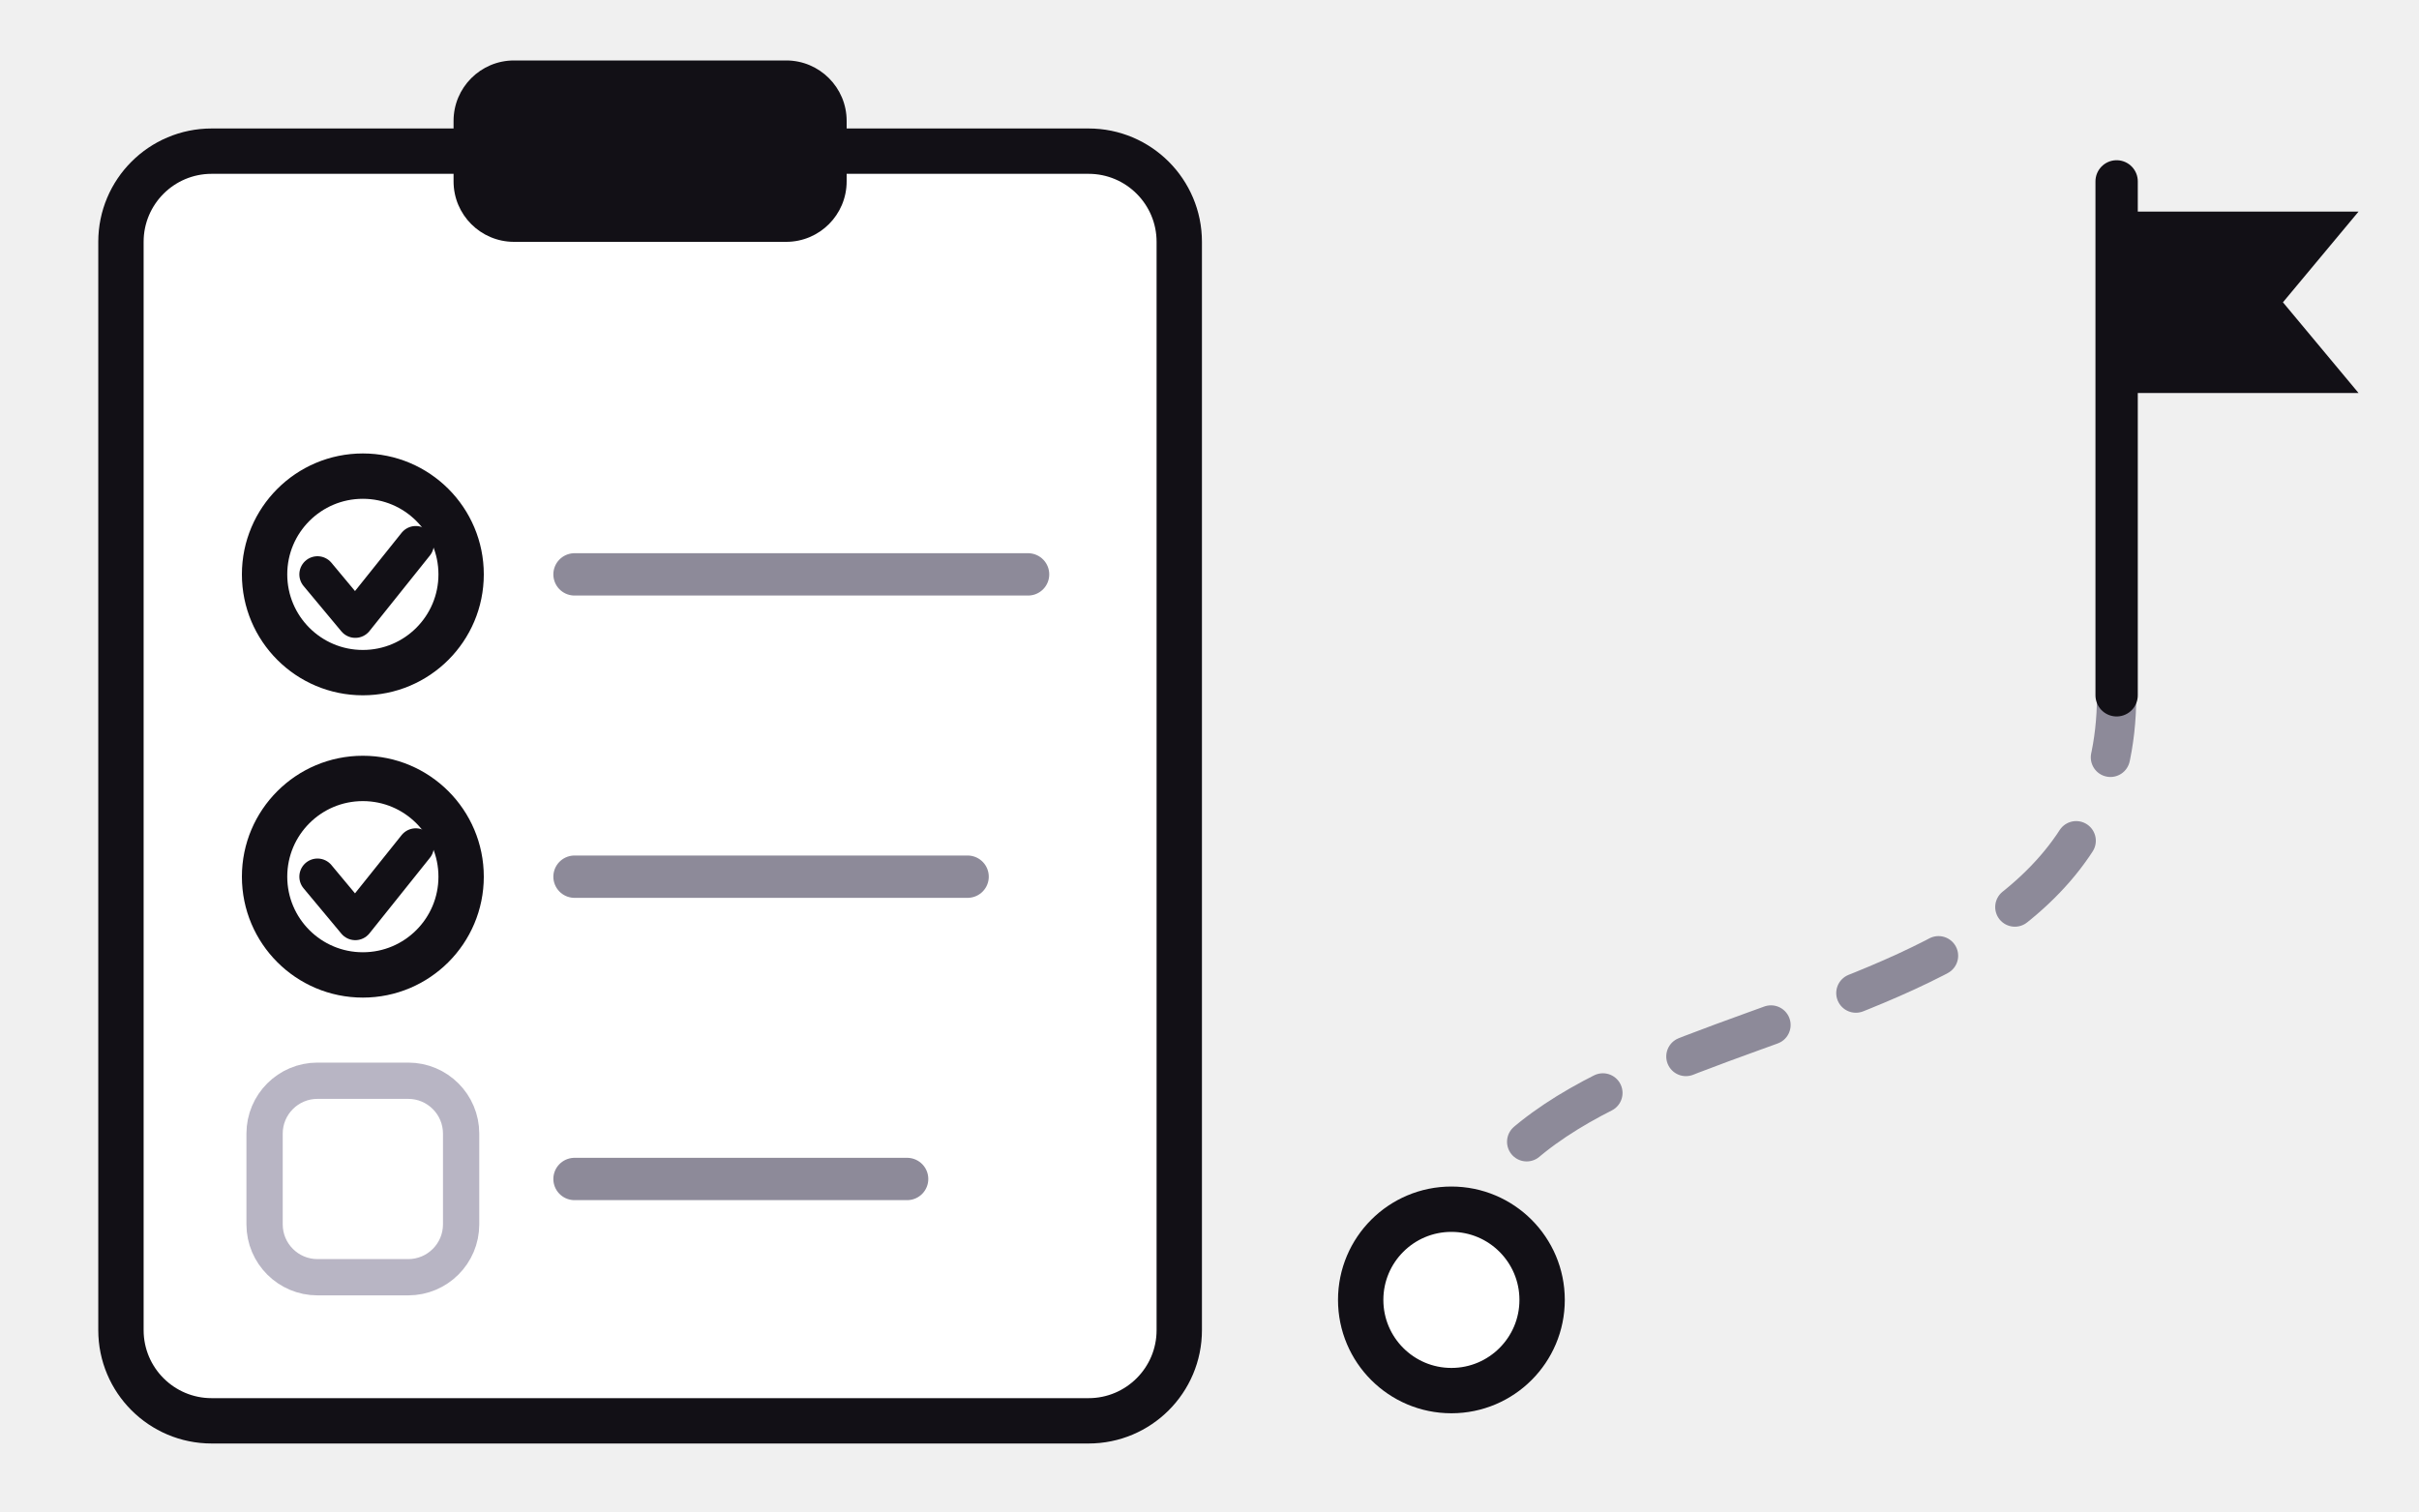
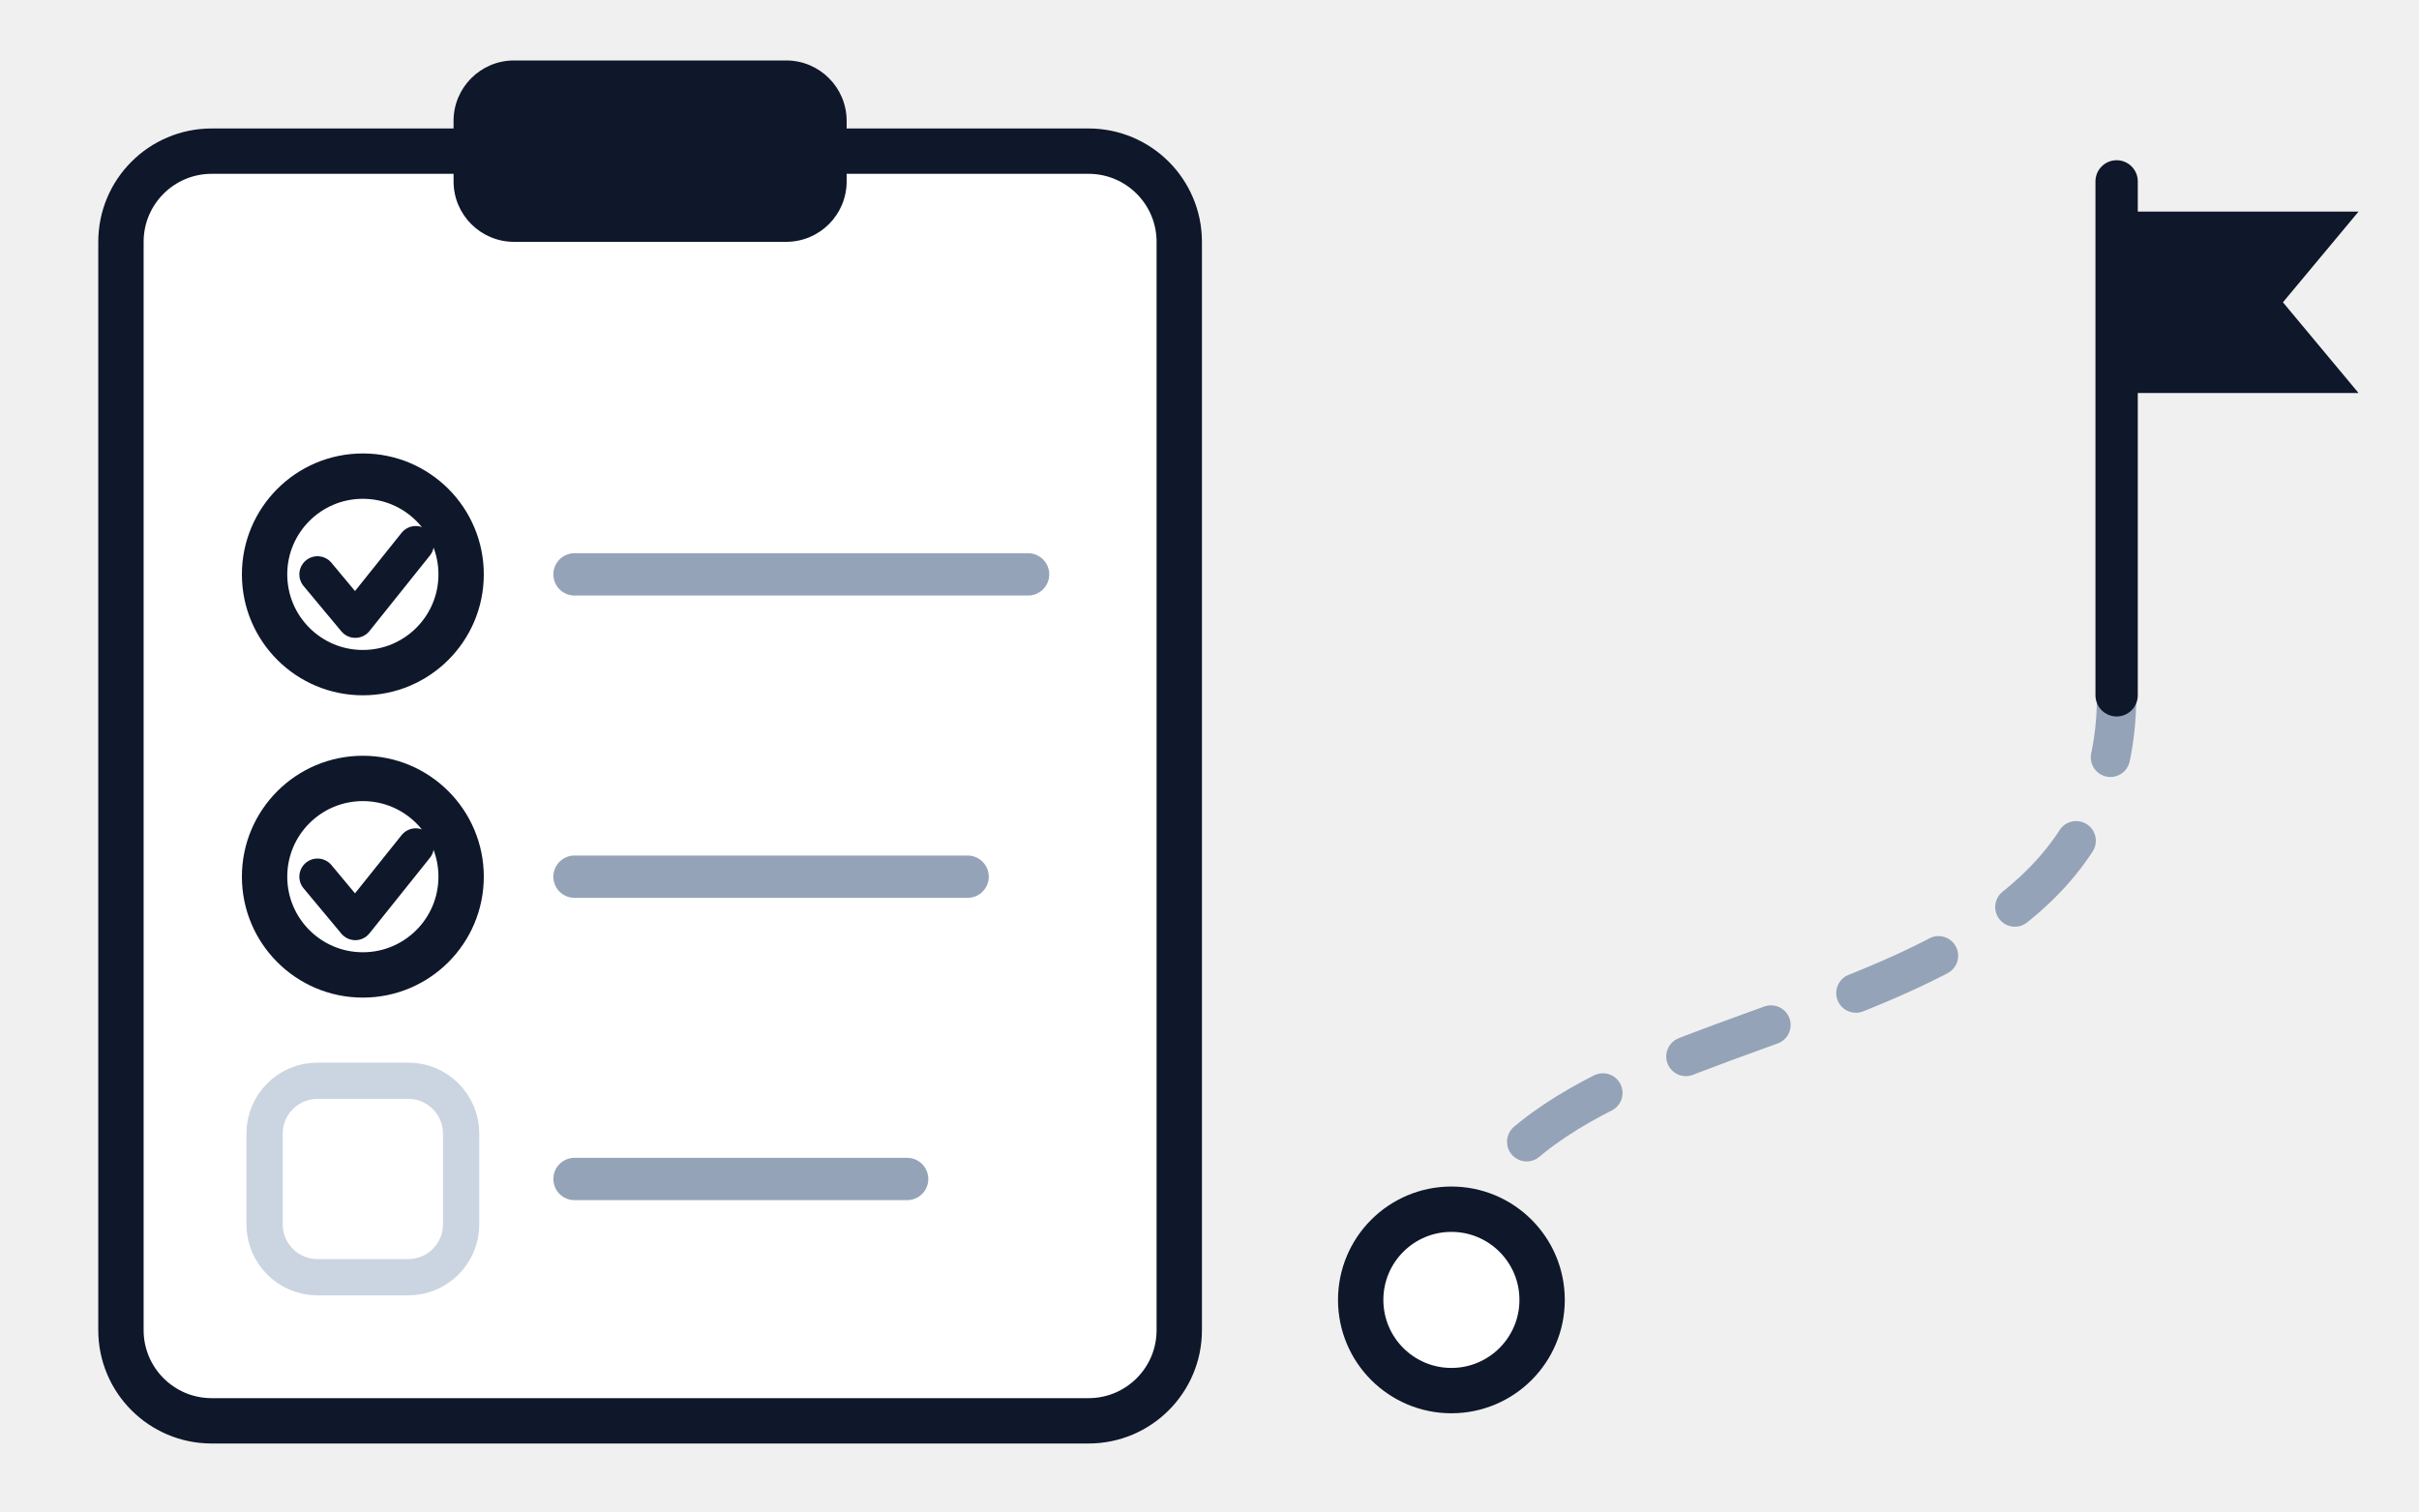
- <svg xmlns="http://www.w3.org/2000/svg" viewBox="0 0 160 100" width="160" height="100" fill="none" stroke="#121016" stroke-width="3" stroke-linecap="round" stroke-linejoin="round">
+ <svg xmlns="http://www.w3.org/2000/svg" viewBox="0 0 160 100" width="160" height="100" fill="none" stroke="#0f172a" stroke-width="3" stroke-linecap="round" stroke-linejoin="round">
  <rect x="8" y="10" width="70" height="84" rx="6" fill="#ffffff" />
  <rect x="8" y="10" width="70" height="84" rx="6" stroke-width="2.8" />
-   <rect x="30" y="4" width="26" height="12" rx="4" fill="#121016" stroke="none" />
+   <rect x="30" y="4" width="26" height="12" rx="4" fill="#0f172a" stroke="none" />
  <circle cx="24" cy="38" r="6.5" fill="#ffffff" />
  <circle cx="24" cy="38" r="6.5" stroke-width="2.4" />
  <path d="M21 38l2.5 3 4-5" stroke-width="2.4" />
  <circle cx="24" cy="58" r="6.5" fill="#ffffff" />
  <circle cx="24" cy="58" r="6.5" stroke-width="2.4" />
  <path d="M21 58l2.5 3 4-5" stroke-width="2.4" />
-   <rect x="17.5" y="71.5" width="13" height="13" rx="3.5" stroke="#b8b5c4" stroke-width="2.4" />
-   <path d="M38 38h30M38 58h26M38 78h22" stroke="#8d8a99" stroke-width="2.8" />
-   <path d="M96 86c0-22 44-14 44-40" stroke="#8d8a99" stroke-width="2.6" stroke-dasharray="6 6" />
+   <rect x="17.5" y="71.5" width="13" height="13" rx="3.5" stroke="#cbd5e1" stroke-width="2.4" />
+   <path d="M38 38h30M38 58h26M38 78h22" stroke="#94a3b8" stroke-width="2.8" />
+   <path d="M96 86c0-22 44-14 44-40" stroke="#94a3b8" stroke-width="2.6" stroke-dasharray="6 6" />
  <circle cx="96" cy="86" r="6" fill="#ffffff" />
  <circle cx="96" cy="86" r="6" stroke-width="2.6" />
  <path d="M140 46V12" stroke-width="2.8" />
-   <path d="M140 14h16l-5 6 5 6h-16z" fill="#121016" stroke="none" />
+   <path d="M140 14h16l-5 6 5 6h-16z" fill="#0f172a" stroke="none" />
</svg>
